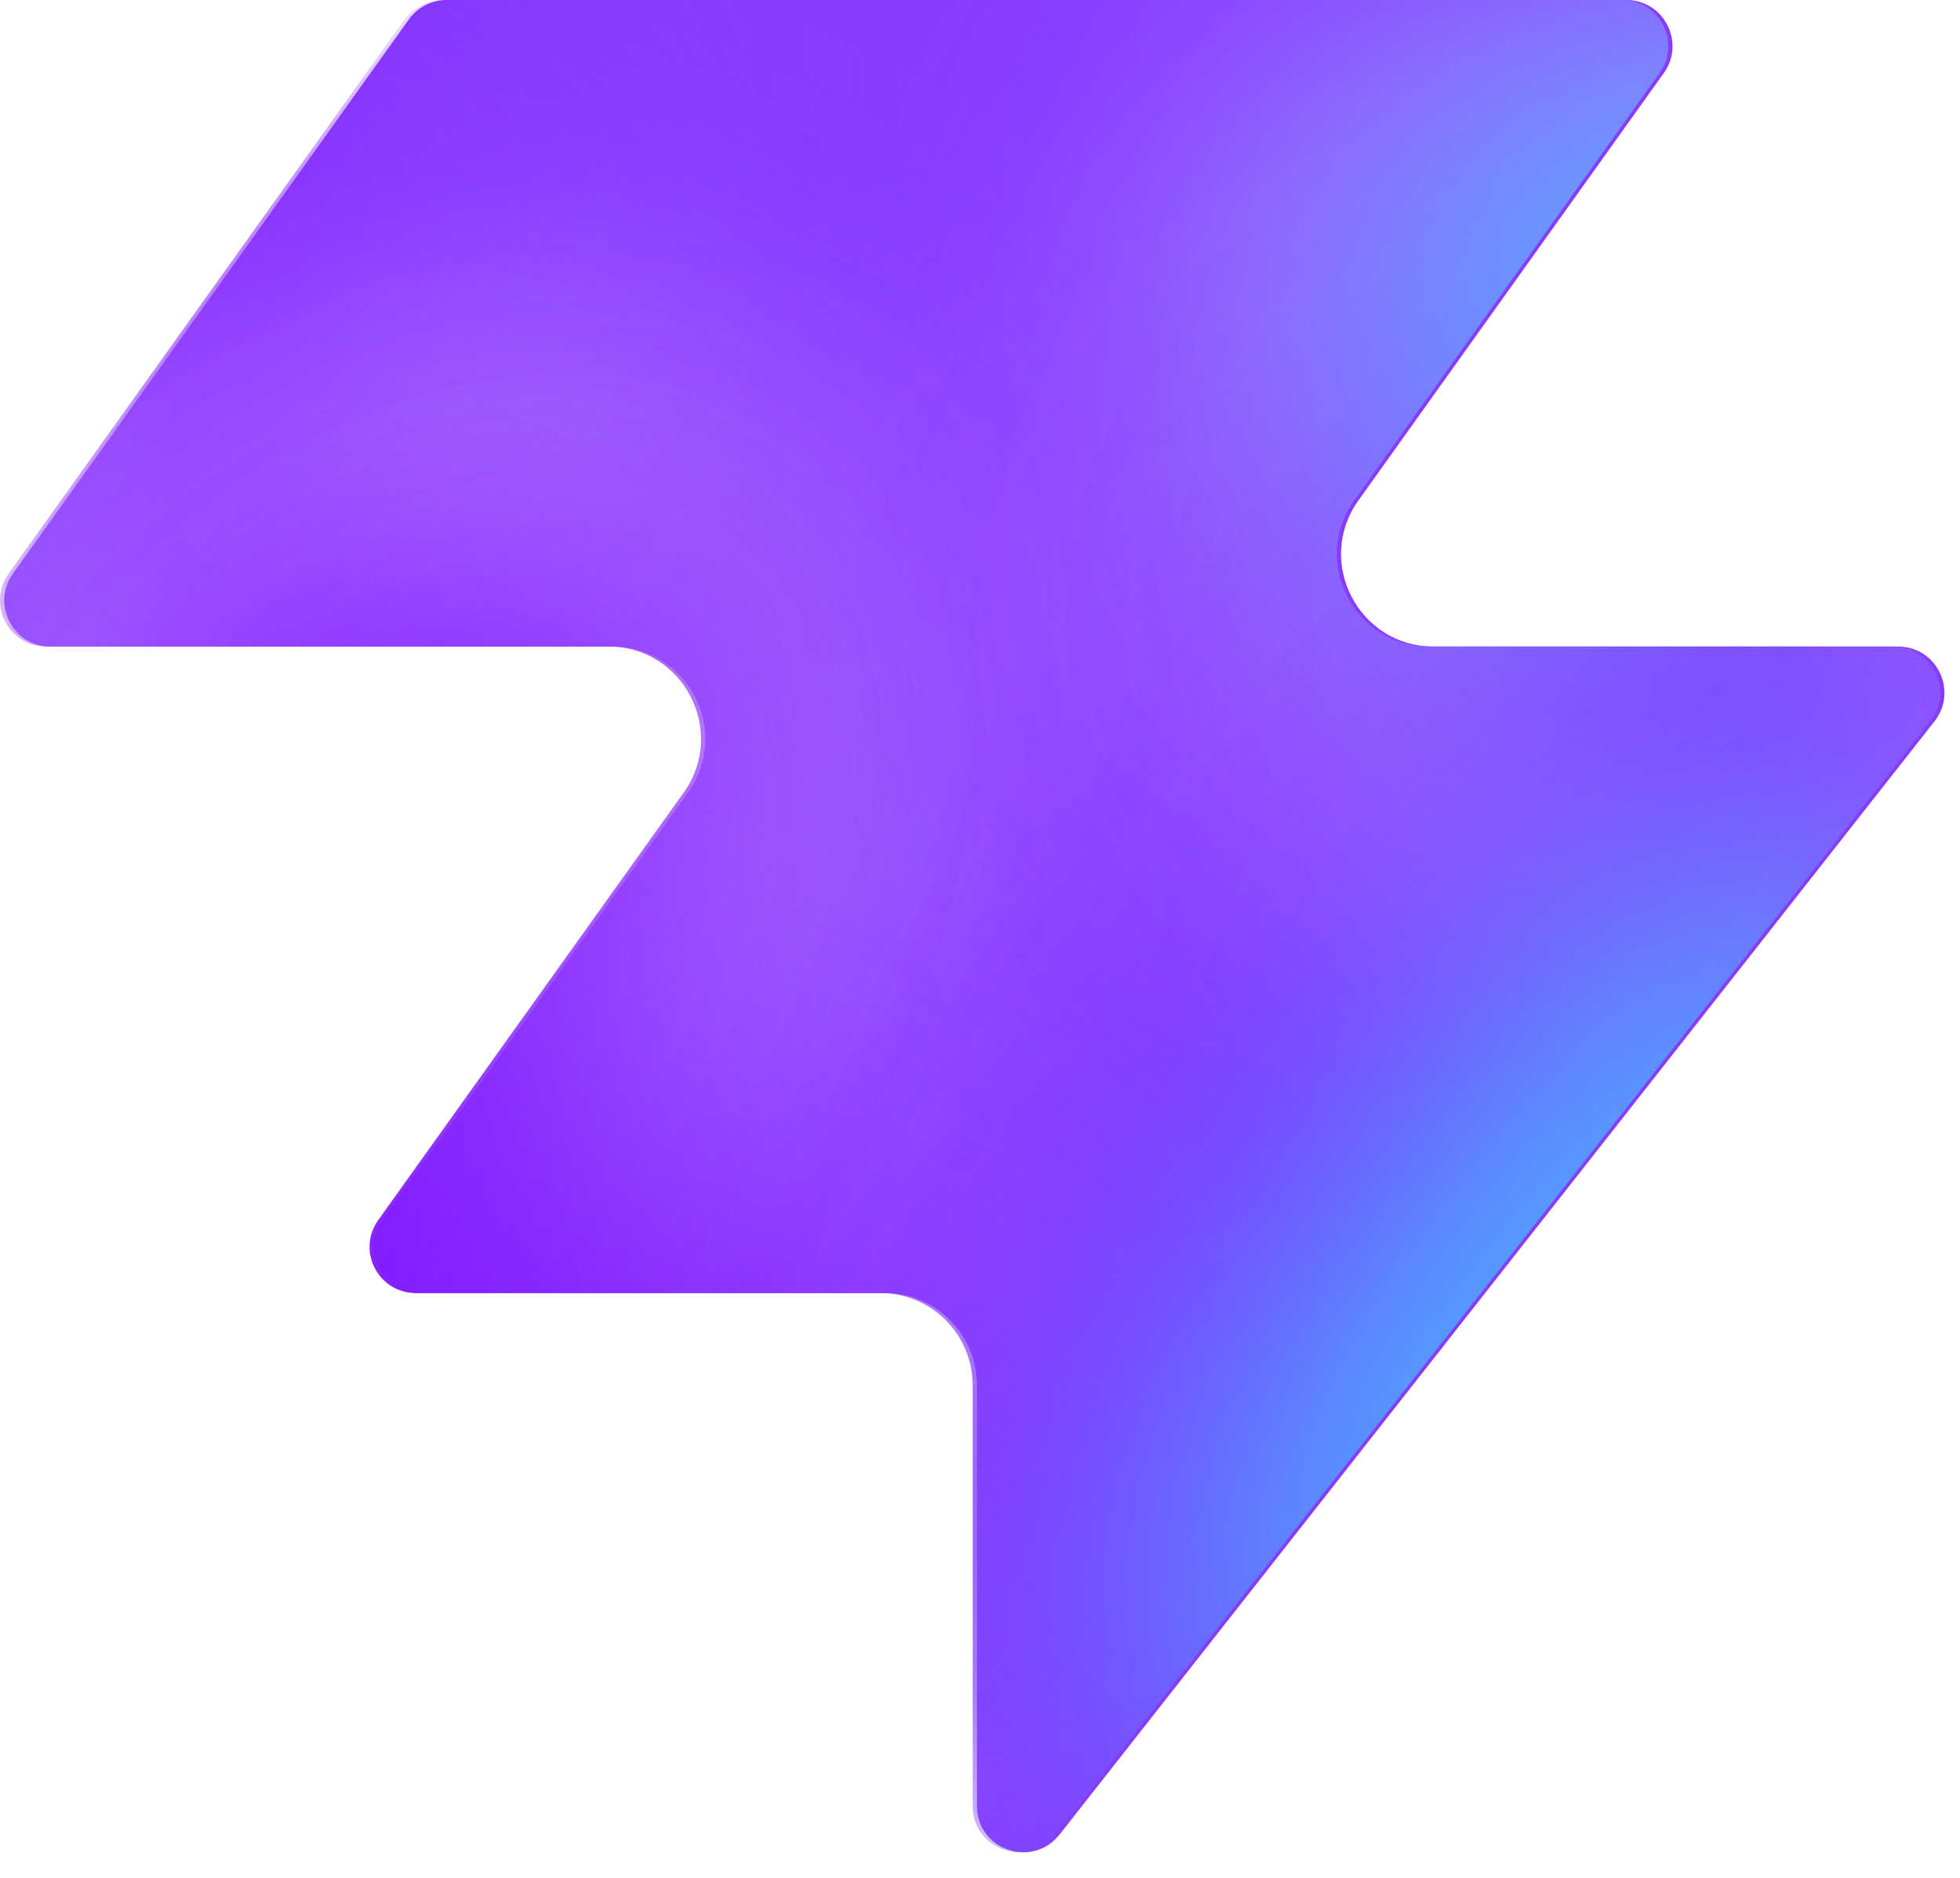
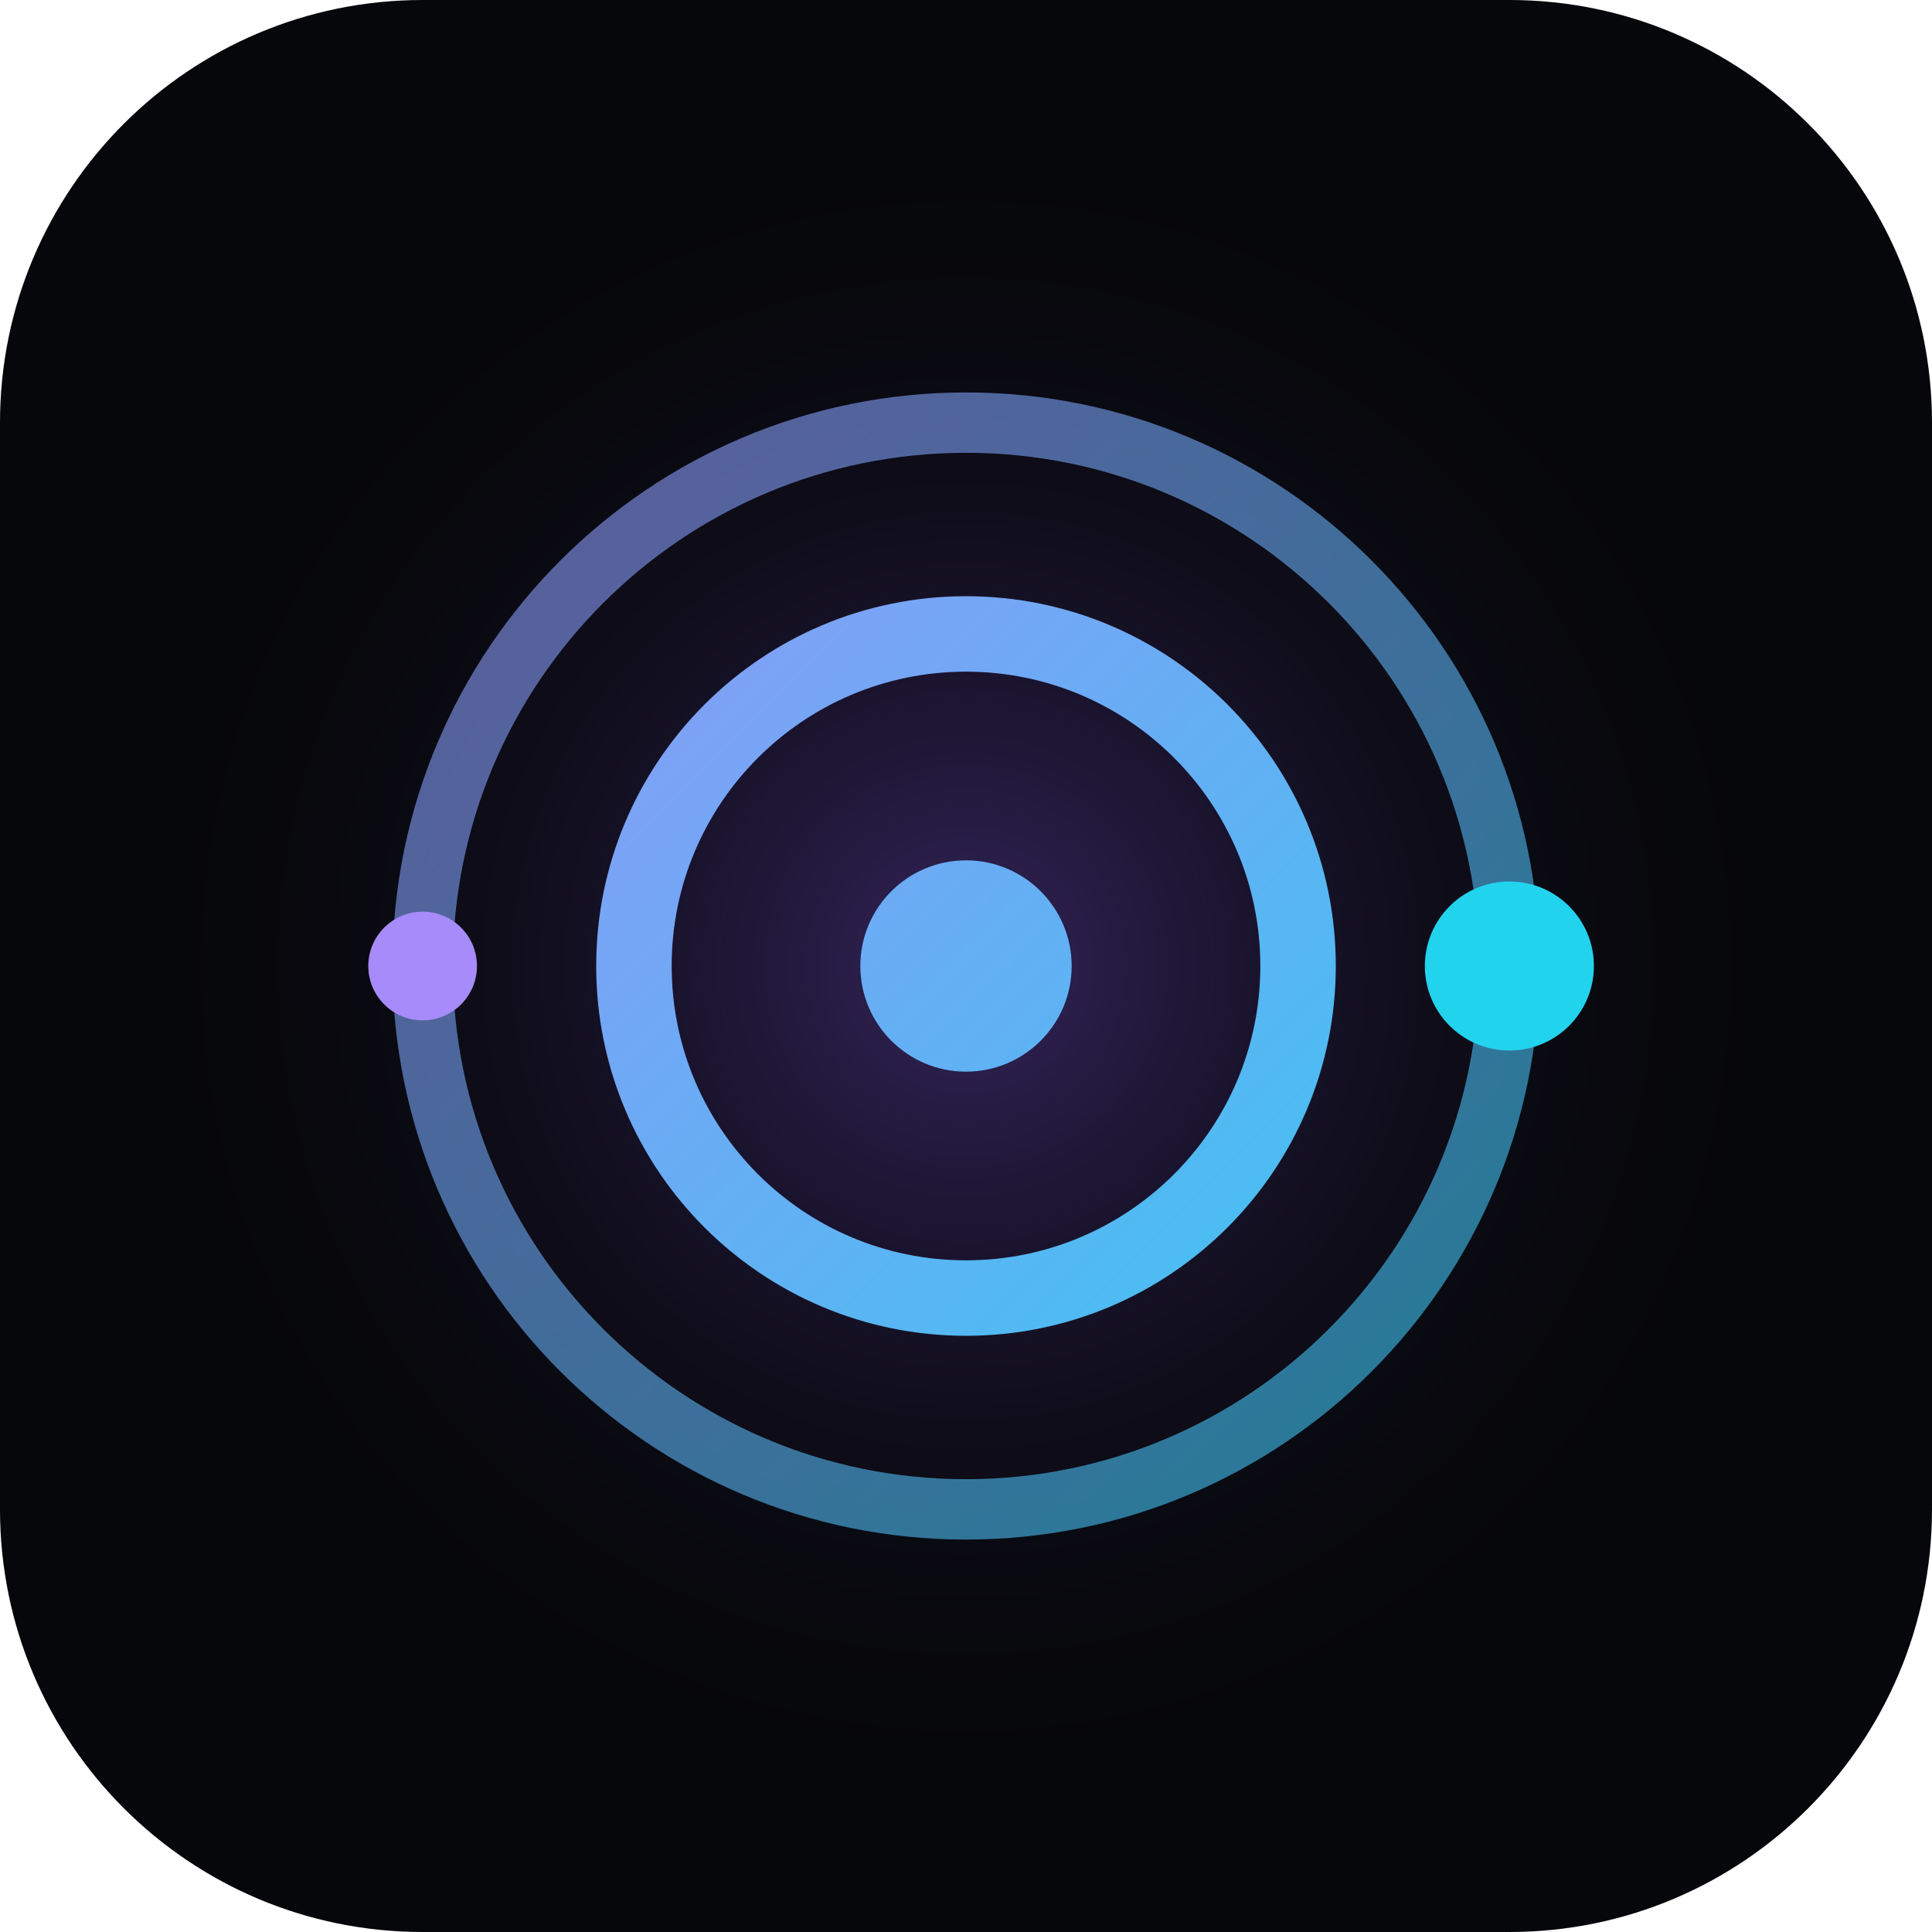
- <svg xmlns="http://www.w3.org/2000/svg" width="48" height="46" fill="none" viewBox="0 0 48 46">
-   <path fill="#863bff" d="M25.946 44.938c-.664.845-2.021.375-2.021-.698V33.937a2.26 2.26 0 0 0-2.262-2.262H10.287c-.92 0-1.456-1.04-.92-1.788l7.48-10.471c1.07-1.497 0-3.578-1.842-3.578H1.237c-.92 0-1.456-1.04-.92-1.788L10.013.474c.214-.297.556-.474.92-.474h28.894c.92 0 1.456 1.04.92 1.788l-7.48 10.471c-1.07 1.498 0 3.579 1.842 3.579h11.377c.943 0 1.473 1.088.89 1.83L25.947 44.94z" style="fill:#863bff;fill:color(display-p3 .525 .23 1);fill-opacity:1" />
-   <mask id="a" width="48" height="46" x="0" y="0" maskUnits="userSpaceOnUse" style="mask-type:alpha">
-     <path fill="#000" d="M25.842 44.938c-.664.844-2.021.375-2.021-.698V33.937a2.26 2.26 0 0 0-2.262-2.262H10.183c-.92 0-1.456-1.04-.92-1.788l7.48-10.471c1.07-1.498 0-3.579-1.842-3.579H1.133c-.92 0-1.456-1.04-.92-1.787L9.91.473c.214-.297.556-.474.92-.474h28.894c.92 0 1.456 1.04.92 1.788l-7.48 10.471c-1.07 1.498 0 3.578 1.842 3.578h11.377c.943 0 1.473 1.088.89 1.832L25.843 44.94z" style="fill:#000;fill-opacity:1" />
-   </mask>
-   <g mask="url(#a)">
-     <g filter="url(#b)">
-       <ellipse cx="5.508" cy="14.704" fill="#ede6ff" rx="5.508" ry="14.704" style="fill:#ede6ff;fill:color(display-p3 .927 .903 1);fill-opacity:1" transform="matrix(.00324 1 1 -.00324 -4.47 31.516)" />
-     </g>
-     <g filter="url(#c)">
-       <ellipse cx="10.399" cy="29.851" fill="#ede6ff" rx="10.399" ry="29.851" style="fill:#ede6ff;fill:color(display-p3 .927 .903 1);fill-opacity:1" transform="matrix(.00324 1 1 -.00324 -39.328 7.883)" />
-     </g>
-     <g filter="url(#d)">
-       <ellipse cx="5.508" cy="30.487" fill="#7e14ff" rx="5.508" ry="30.487" style="fill:#7e14ff;fill:color(display-p3 .492 .077 1);fill-opacity:1" transform="rotate(89.814 -25.913 -14.639)scale(1 -1)" />
-     </g>
-     <g filter="url(#e)">
-       <ellipse cx="5.508" cy="30.599" fill="#7e14ff" rx="5.508" ry="30.599" style="fill:#7e14ff;fill:color(display-p3 .492 .077 1);fill-opacity:1" transform="rotate(89.814 -32.644 -3.334)scale(1 -1)" />
-     </g>
-     <g filter="url(#f)">
-       <ellipse cx="5.508" cy="30.599" fill="#7e14ff" rx="5.508" ry="30.599" style="fill:#7e14ff;fill:color(display-p3 .492 .077 1);fill-opacity:1" transform="matrix(.00324 1 1 -.00324 -34.34 30.47)" />
-     </g>
-     <g filter="url(#g)">
-       <ellipse cx="14.072" cy="22.078" fill="#ede6ff" rx="14.072" ry="22.078" style="fill:#ede6ff;fill:color(display-p3 .927 .903 1);fill-opacity:1" transform="rotate(93.35 24.506 48.493)scale(-1 1)" />
-     </g>
-     <g filter="url(#h)">
-       <ellipse cx="3.47" cy="21.501" fill="#7e14ff" rx="3.47" ry="21.501" style="fill:#7e14ff;fill:color(display-p3 .492 .077 1);fill-opacity:1" transform="rotate(89.009 28.708 47.59)scale(-1 1)" />
-     </g>
-     <g filter="url(#i)">
-       <ellipse cx="3.47" cy="21.501" fill="#7e14ff" rx="3.47" ry="21.501" style="fill:#7e14ff;fill:color(display-p3 .492 .077 1);fill-opacity:1" transform="rotate(89.009 28.708 47.59)scale(-1 1)" />
-     </g>
-     <g filter="url(#j)">
-       <ellipse cx=".387" cy="8.972" fill="#7e14ff" rx="4.407" ry="29.108" style="fill:#7e14ff;fill:color(display-p3 .492 .077 1);fill-opacity:1" transform="rotate(39.51 .387 8.972)" />
-     </g>
-     <g filter="url(#k)">
-       <ellipse cx="47.523" cy="-6.092" fill="#7e14ff" rx="4.407" ry="29.108" style="fill:#7e14ff;fill:color(display-p3 .492 .077 1);fill-opacity:1" transform="rotate(37.892 47.523 -6.092)" />
-     </g>
-     <g filter="url(#l)">
-       <ellipse cx="41.412" cy="6.333" fill="#47bfff" rx="5.971" ry="9.665" style="fill:#47bfff;fill:color(display-p3 .28 .748 1);fill-opacity:1" transform="rotate(37.892 41.412 6.333)" />
-     </g>
-     <g filter="url(#m)">
-       <ellipse cx="-1.879" cy="38.332" fill="#7e14ff" rx="4.407" ry="29.108" style="fill:#7e14ff;fill:color(display-p3 .492 .077 1);fill-opacity:1" transform="rotate(37.892 -1.88 38.332)" />
-     </g>
-     <g filter="url(#n)">
-       <ellipse cx="-1.879" cy="38.332" fill="#7e14ff" rx="4.407" ry="29.108" style="fill:#7e14ff;fill:color(display-p3 .492 .077 1);fill-opacity:1" transform="rotate(37.892 -1.88 38.332)" />
-     </g>
-     <g filter="url(#o)">
-       <ellipse cx="35.651" cy="29.907" fill="#7e14ff" rx="4.407" ry="29.108" style="fill:#7e14ff;fill:color(display-p3 .492 .077 1);fill-opacity:1" transform="rotate(37.892 35.651 29.907)" />
-     </g>
-     <g filter="url(#p)">
-       <ellipse cx="38.418" cy="32.4" fill="#47bfff" rx="5.971" ry="15.297" style="fill:#47bfff;fill:color(display-p3 .28 .748 1);fill-opacity:1" transform="rotate(37.892 38.418 32.4)" />
-     </g>
-   </g>
+ <svg xmlns="http://www.w3.org/2000/svg" width="64" height="64" viewBox="0 0 64 64" fill="none">
  <defs>
-     <filter id="b" width="60.045" height="41.654" x="-19.77" y="16.149" color-interpolation-filters="sRGB" filterUnits="userSpaceOnUse">
-       <feFlood flood-opacity="0" result="BackgroundImageFix" />
-       <feBlend in="SourceGraphic" in2="BackgroundImageFix" result="shape" />
-       <feGaussianBlur result="effect1_foregroundBlur_2002_17158" stdDeviation="7.659" />
-     </filter>
-     <filter id="c" width="90.34" height="51.437" x="-54.613" y="-7.533" color-interpolation-filters="sRGB" filterUnits="userSpaceOnUse">
-       <feFlood flood-opacity="0" result="BackgroundImageFix" />
-       <feBlend in="SourceGraphic" in2="BackgroundImageFix" result="shape" />
-       <feGaussianBlur result="effect1_foregroundBlur_2002_17158" stdDeviation="7.659" />
-     </filter>
-     <filter id="d" width="79.355" height="29.4" x="-49.64" y="2.03" color-interpolation-filters="sRGB" filterUnits="userSpaceOnUse">
-       <feFlood flood-opacity="0" result="BackgroundImageFix" />
-       <feBlend in="SourceGraphic" in2="BackgroundImageFix" result="shape" />
-       <feGaussianBlur result="effect1_foregroundBlur_2002_17158" stdDeviation="4.596" />
-     </filter>
-     <filter id="e" width="79.579" height="29.4" x="-45.045" y="20.029" color-interpolation-filters="sRGB" filterUnits="userSpaceOnUse">
-       <feFlood flood-opacity="0" result="BackgroundImageFix" />
-       <feBlend in="SourceGraphic" in2="BackgroundImageFix" result="shape" />
-       <feGaussianBlur result="effect1_foregroundBlur_2002_17158" stdDeviation="4.596" />
-     </filter>
-     <filter id="f" width="79.579" height="29.4" x="-43.513" y="21.178" color-interpolation-filters="sRGB" filterUnits="userSpaceOnUse">
-       <feFlood flood-opacity="0" result="BackgroundImageFix" />
-       <feBlend in="SourceGraphic" in2="BackgroundImageFix" result="shape" />
-       <feGaussianBlur result="effect1_foregroundBlur_2002_17158" stdDeviation="4.596" />
-     </filter>
-     <filter id="g" width="74.749" height="58.852" x="15.756" y="-17.901" color-interpolation-filters="sRGB" filterUnits="userSpaceOnUse">
-       <feFlood flood-opacity="0" result="BackgroundImageFix" />
-       <feBlend in="SourceGraphic" in2="BackgroundImageFix" result="shape" />
-       <feGaussianBlur result="effect1_foregroundBlur_2002_17158" stdDeviation="7.659" />
-     </filter>
-     <filter id="h" width="61.377" height="25.362" x="23.548" y="2.284" color-interpolation-filters="sRGB" filterUnits="userSpaceOnUse">
-       <feFlood flood-opacity="0" result="BackgroundImageFix" />
-       <feBlend in="SourceGraphic" in2="BackgroundImageFix" result="shape" />
-       <feGaussianBlur result="effect1_foregroundBlur_2002_17158" stdDeviation="4.596" />
-     </filter>
-     <filter id="i" width="61.377" height="25.362" x="23.548" y="2.284" color-interpolation-filters="sRGB" filterUnits="userSpaceOnUse">
-       <feFlood flood-opacity="0" result="BackgroundImageFix" />
-       <feBlend in="SourceGraphic" in2="BackgroundImageFix" result="shape" />
-       <feGaussianBlur result="effect1_foregroundBlur_2002_17158" stdDeviation="4.596" />
-     </filter>
-     <filter id="j" width="56.045" height="63.649" x="-27.636" y="-22.853" color-interpolation-filters="sRGB" filterUnits="userSpaceOnUse">
-       <feFlood flood-opacity="0" result="BackgroundImageFix" />
-       <feBlend in="SourceGraphic" in2="BackgroundImageFix" result="shape" />
-       <feGaussianBlur result="effect1_foregroundBlur_2002_17158" stdDeviation="4.596" />
-     </filter>
-     <filter id="k" width="54.814" height="64.646" x="20.116" y="-38.415" color-interpolation-filters="sRGB" filterUnits="userSpaceOnUse">
-       <feFlood flood-opacity="0" result="BackgroundImageFix" />
-       <feBlend in="SourceGraphic" in2="BackgroundImageFix" result="shape" />
-       <feGaussianBlur result="effect1_foregroundBlur_2002_17158" stdDeviation="4.596" />
-     </filter>
-     <filter id="l" width="33.541" height="35.313" x="24.641" y="-11.323" color-interpolation-filters="sRGB" filterUnits="userSpaceOnUse">
-       <feFlood flood-opacity="0" result="BackgroundImageFix" />
-       <feBlend in="SourceGraphic" in2="BackgroundImageFix" result="shape" />
-       <feGaussianBlur result="effect1_foregroundBlur_2002_17158" stdDeviation="4.596" />
-     </filter>
-     <filter id="m" width="54.814" height="64.646" x="-29.286" y="6.009" color-interpolation-filters="sRGB" filterUnits="userSpaceOnUse">
-       <feFlood flood-opacity="0" result="BackgroundImageFix" />
-       <feBlend in="SourceGraphic" in2="BackgroundImageFix" result="shape" />
-       <feGaussianBlur result="effect1_foregroundBlur_2002_17158" stdDeviation="4.596" />
-     </filter>
-     <filter id="n" width="54.814" height="64.646" x="-29.286" y="6.009" color-interpolation-filters="sRGB" filterUnits="userSpaceOnUse">
-       <feFlood flood-opacity="0" result="BackgroundImageFix" />
-       <feBlend in="SourceGraphic" in2="BackgroundImageFix" result="shape" />
-       <feGaussianBlur result="effect1_foregroundBlur_2002_17158" stdDeviation="4.596" />
-     </filter>
-     <filter id="o" width="54.814" height="64.646" x="8.244" y="-2.416" color-interpolation-filters="sRGB" filterUnits="userSpaceOnUse">
-       <feFlood flood-opacity="0" result="BackgroundImageFix" />
-       <feBlend in="SourceGraphic" in2="BackgroundImageFix" result="shape" />
-       <feGaussianBlur result="effect1_foregroundBlur_2002_17158" stdDeviation="4.596" />
-     </filter>
-     <filter id="p" width="39.409" height="43.623" x="18.713" y="10.588" color-interpolation-filters="sRGB" filterUnits="userSpaceOnUse">
-       <feFlood flood-opacity="0" result="BackgroundImageFix" />
-       <feBlend in="SourceGraphic" in2="BackgroundImageFix" result="shape" />
-       <feGaussianBlur result="effect1_foregroundBlur_2002_17158" stdDeviation="4.596" />
-     </filter>
+     <linearGradient id="g" x1="8" y1="8" x2="56" y2="56" gradientUnits="userSpaceOnUse">
+       <stop stop-color="#A78BFA" />
+       <stop offset="1" stop-color="#22D3EE" />
+     </linearGradient>
+     <radialGradient id="glow" cx="32" cy="32" r="28" gradientUnits="userSpaceOnUse">
+       <stop stop-color="#8B5CF6" stop-opacity="0.35" />
+       <stop offset="1" stop-color="#06070A" stop-opacity="0" />
+     </radialGradient>
  </defs>
+   <rect width="64" height="64" rx="14" fill="#06070A" />
+   <circle cx="32" cy="32" r="28" fill="url(#glow)" />
+   <circle cx="32" cy="32" r="18" stroke="url(#g)" stroke-width="2" fill="none" opacity="0.6" />
+   <circle cx="32" cy="32" r="11" stroke="url(#g)" stroke-width="2.5" fill="none" />
+   <circle cx="32" cy="32" r="3.5" fill="url(#g)" />
+   <circle cx="50" cy="32" r="2.8" fill="#22D3EE" />
+   <circle cx="14" cy="32" r="1.8" fill="#A78BFA" />
</svg>
